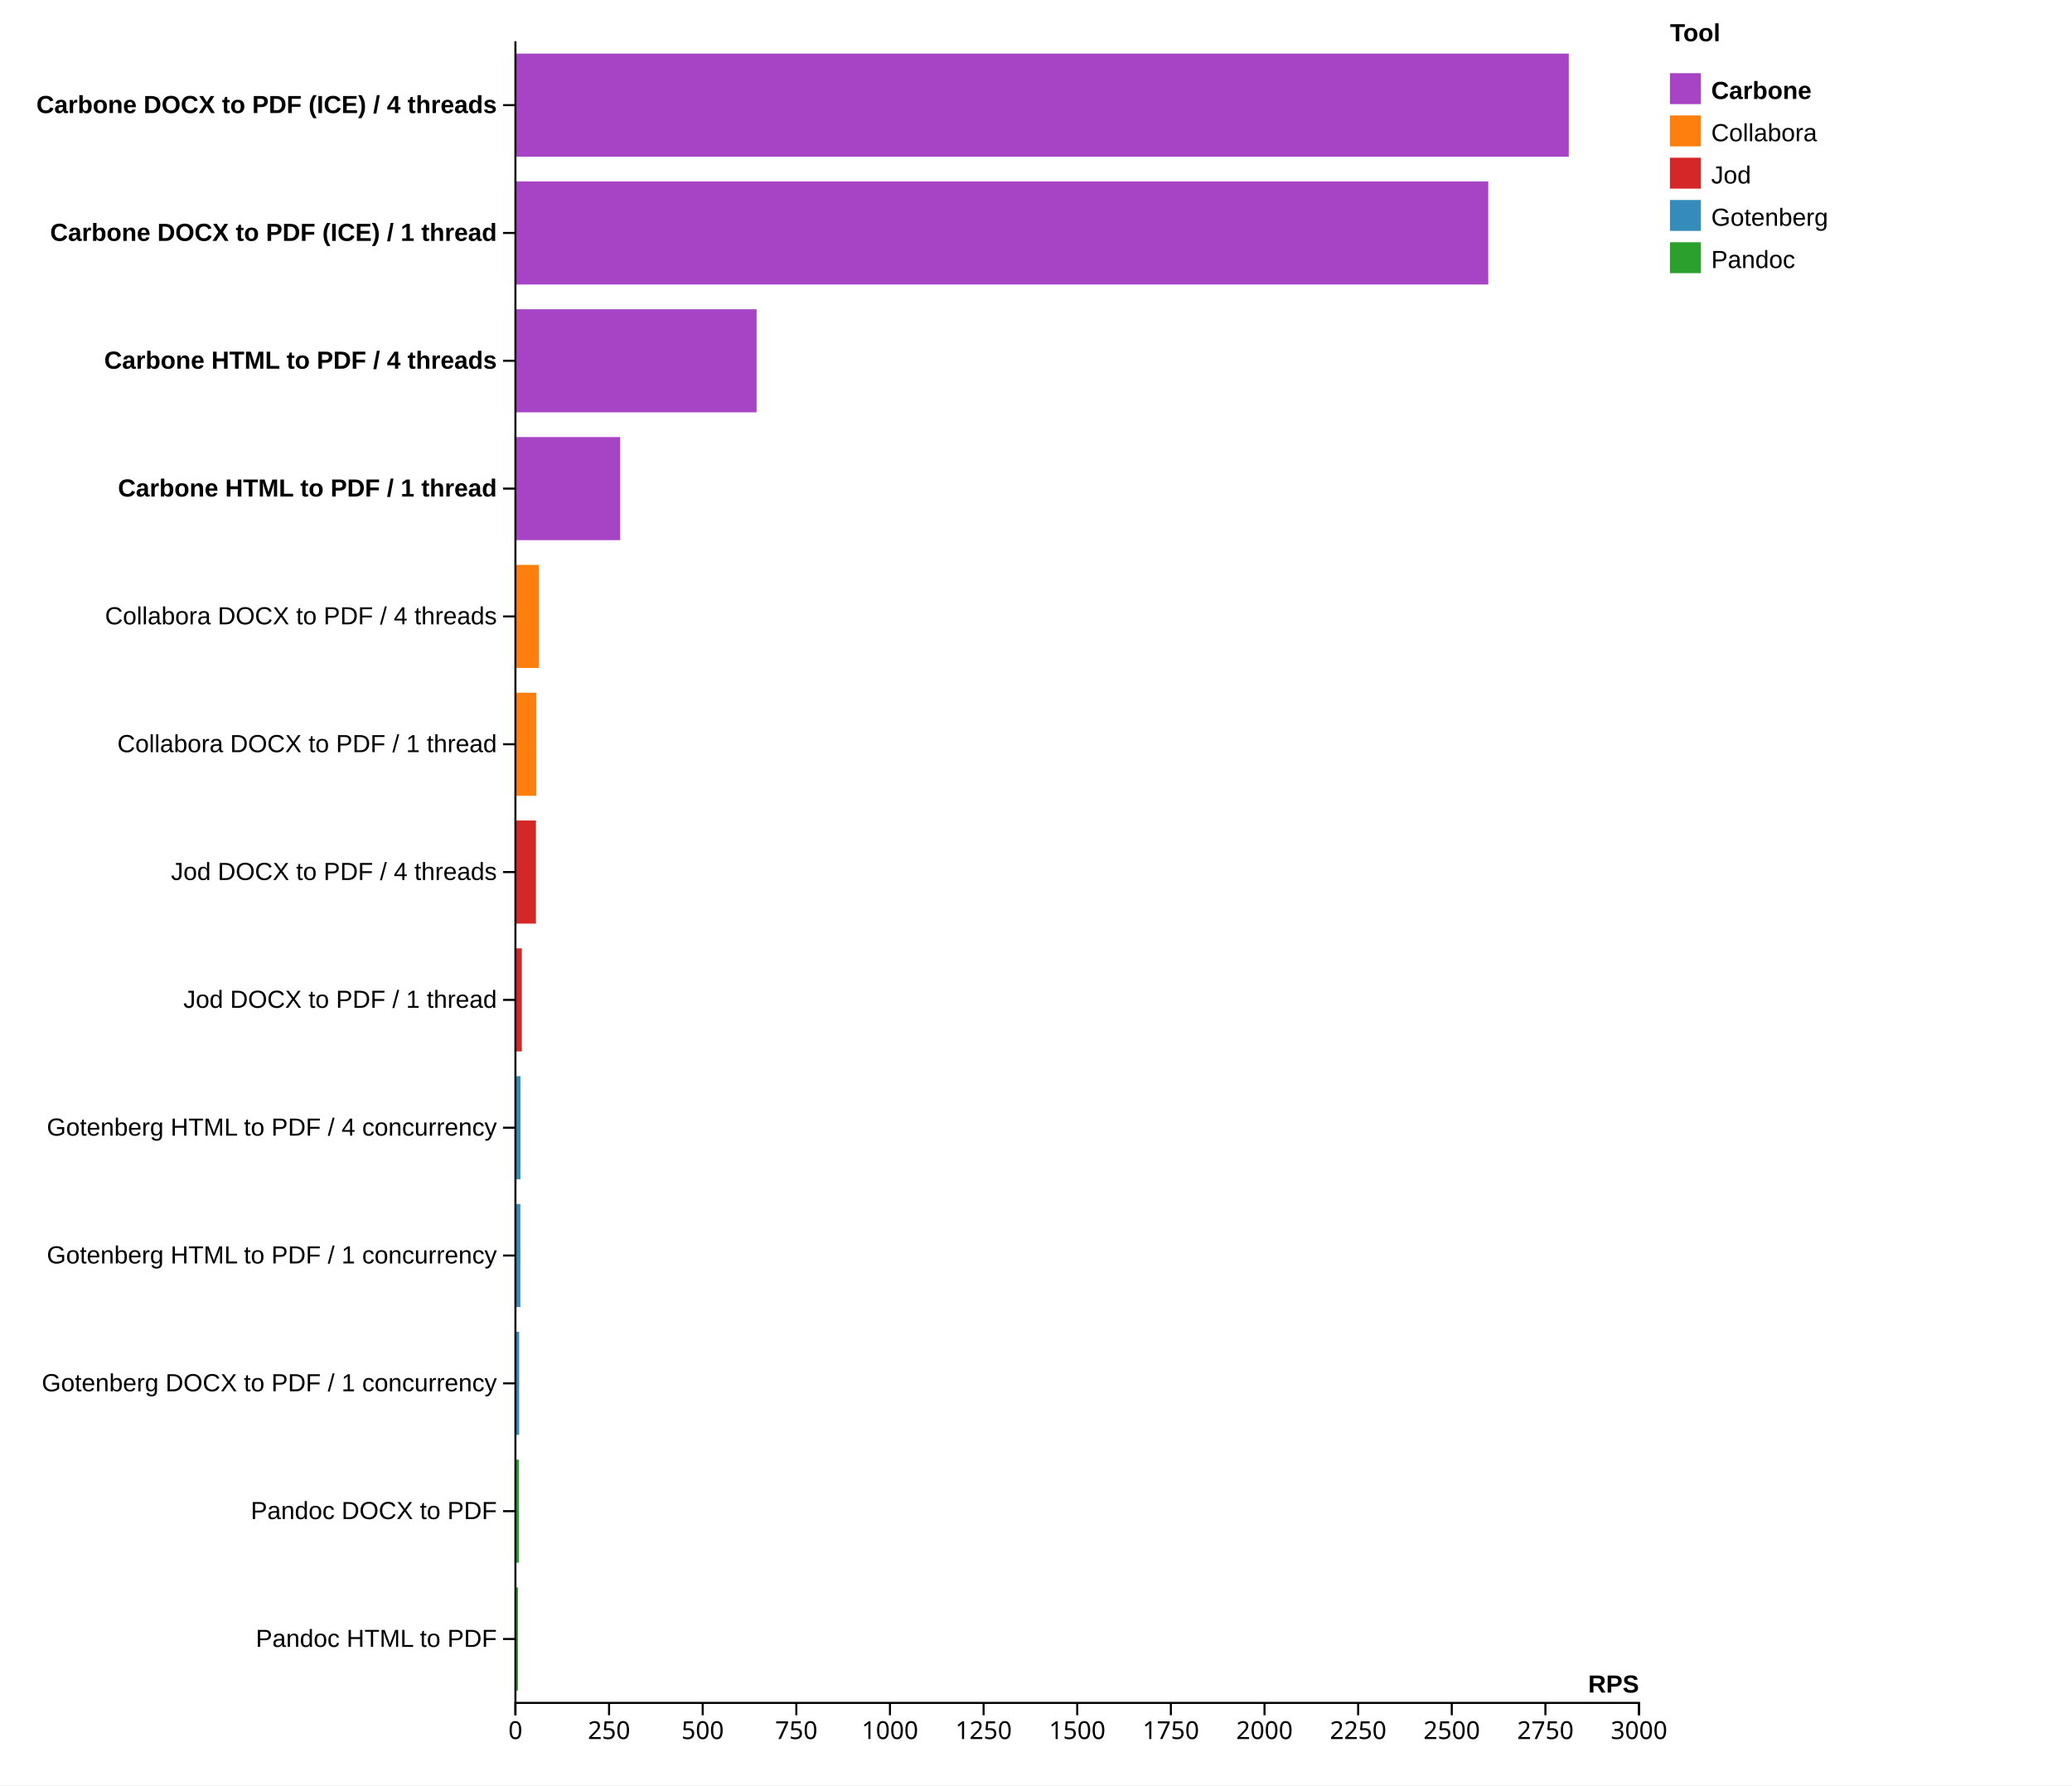
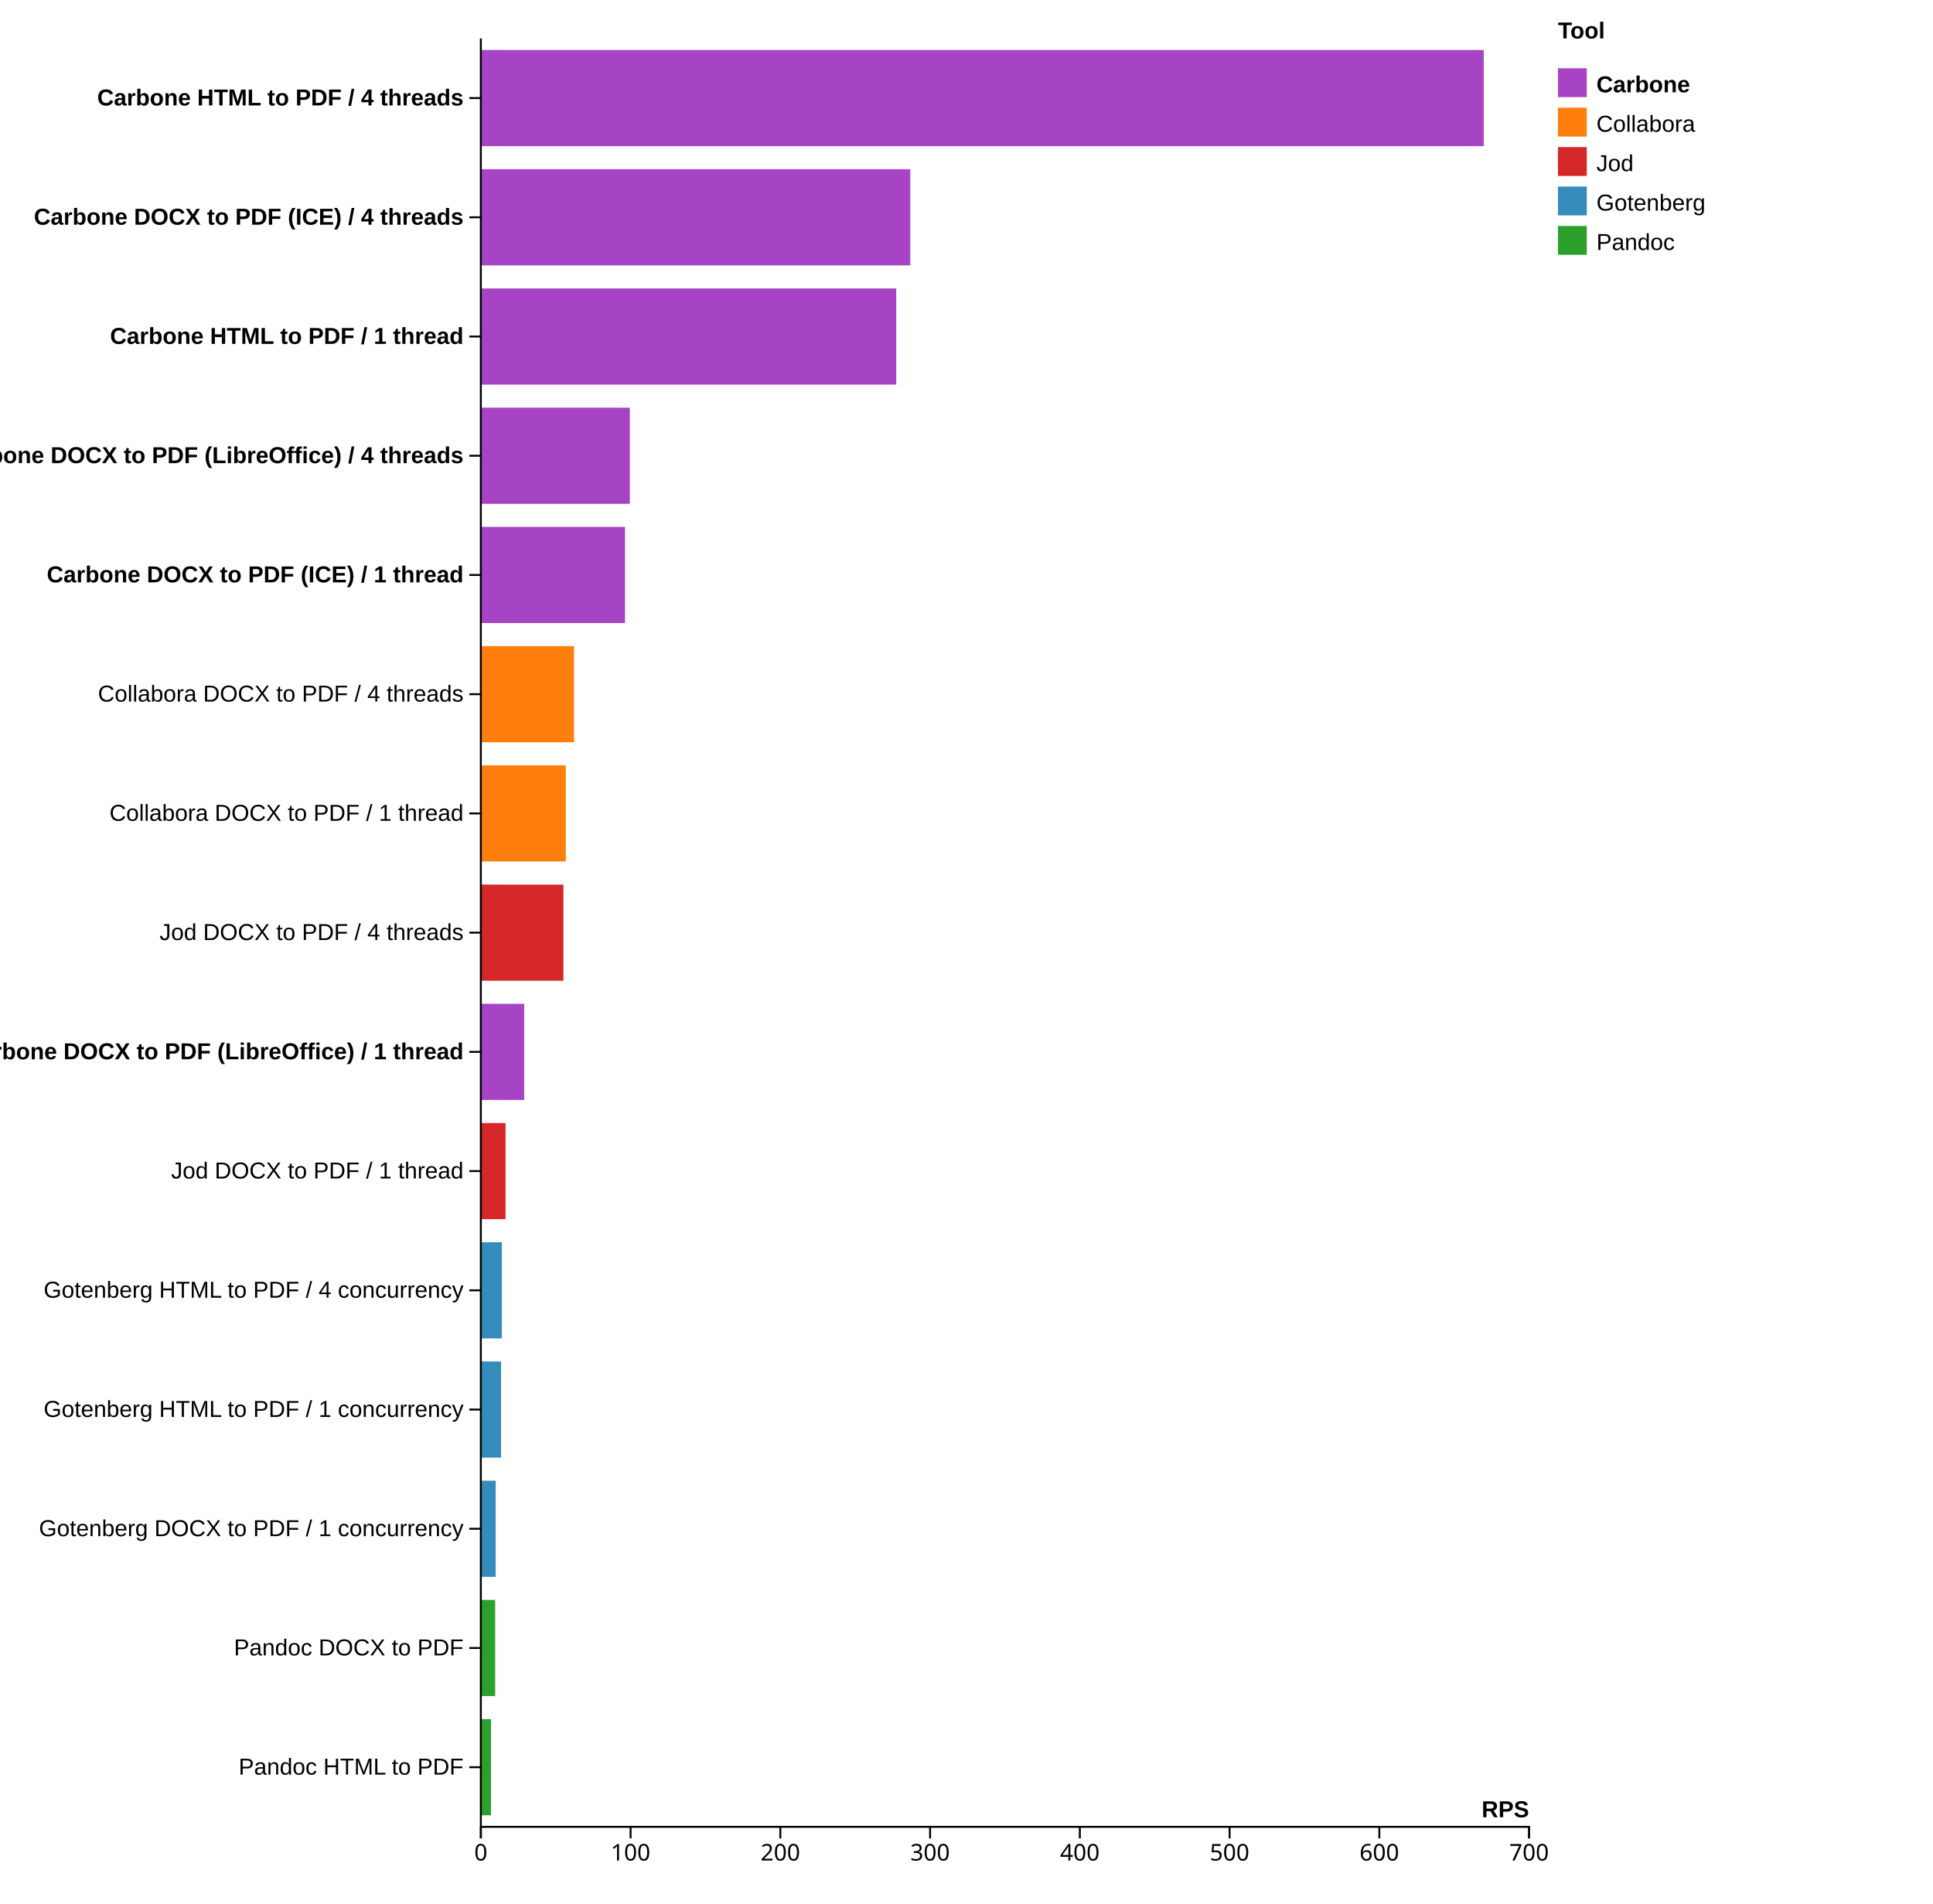
- <svg xmlns="http://www.w3.org/2000/svg" width="1005" height="866">
-   <rect width="1005" height="866" x="0" y="0" fill="#FFFFFF" id="background" />
+ <svg xmlns="http://www.w3.org/2000/svg" width="1005" height="990">
+   <rect width="1005" height="990" x="0" y="0" fill="#FFFFFF" id="background" />
  <g id="viz">
    <g transform="translate(250,20)">
      <g class="bars">
-         <rect id="bar - Carbone DOCX to PDF (ICE) / 4 threads" x="0" y="6" height="50" width="510.918" fill="#A644C5" />
-         <rect id="bar - Carbone DOCX to PDF (ICE) / 1 thread" x="0" y="68" height="50" width="471.861" fill="#A644C5" />
-         <rect id="bar - Carbone HTML to PDF / 4 threads" x="0" y="130" height="50" width="116.974" fill="#A644C5" />
-         <rect id="bar - Carbone HTML to PDF / 1 thread" x="0" y="192" height="50" width="50.822" fill="#A644C5" />
-         <rect id="bar - Collabora DOCX to PDF / 4 threads" x="0" y="254" height="50" width="11.4" fill="#ff7f0e" />
-         <rect id="bar - Collabora DOCX to PDF / 1 thread" x="0" y="316" height="50" width="10.108" fill="#ff7f0e" />
-         <rect id="bar - Jod DOCX to PDF / 4 threads" x="0" y="378" height="50" width="9.941" fill="#d62728" />
-         <rect id="bar - Jod DOCX to PDF / 1 thread" x="0" y="440" height="50" width="3.096" fill="#d62728" />
-         <rect id="bar - Gotenberg HTML to PDF / 4 concurrency" x="0" y="502" height="50" width="2.44" fill="#358BBA" />
-         <rect id="bar - Gotenberg HTML to PDF / 1 concurrency" x="0" y="564" height="50" width="2.405" fill="#358BBA" />
-         <rect id="bar - Gotenberg DOCX to PDF / 1 concurrency" x="0" y="626" height="50" width="1.812" fill="#358BBA" />
-         <rect id="bar - Pandoc DOCX to PDF" x="0" y="688" height="50" width="1.718" fill="#2ca02c" />
-         <rect id="bar - Pandoc HTML to PDF" x="0" y="750" height="50" width="1.234" fill="#2ca02c" />
+         <rect id="bar - Carbone HTML to PDF / 4 threads" x="0" y="6" height="50" width="521.428" fill="#A644C5" />
+         <rect id="bar - Carbone DOCX to PDF (ICE) / 4 threads" x="0" y="68" height="50" width="223.273" fill="#A644C5" />
+         <rect id="bar - Carbone HTML to PDF / 1 thread" x="0" y="130" height="50" width="215.971" fill="#A644C5" />
+         <rect id="bar - Carbone DOCX to PDF (LibreOffice) / 4 threads" x="0" y="192" height="50" width="77.468" fill="#A644C5" />
+         <rect id="bar - Carbone DOCX to PDF (ICE) / 1 thread" x="0" y="254" height="50" width="74.942" fill="#A644C5" />
+         <rect id="bar - Collabora DOCX to PDF / 4 threads" x="0" y="316" height="50" width="48.444" fill="#ff7f0e" />
+         <rect id="bar - Collabora DOCX to PDF / 1 thread" x="0" y="378" height="50" width="44.178" fill="#ff7f0e" />
+         <rect id="bar - Jod DOCX to PDF / 4 threads" x="0" y="440" height="50" width="42.926" fill="#d62728" />
+         <rect id="bar - Carbone DOCX to PDF (LibreOffice) / 1 thread" x="0" y="502" height="50" width="22.546" fill="#A644C5" />
+         <rect id="bar - Jod DOCX to PDF / 1 thread" x="0" y="564" height="50" width="12.848" fill="#d62728" />
+         <rect id="bar - Gotenberg HTML to PDF / 4 concurrency" x="0" y="626" height="50" width="10.927" fill="#358BBA" />
+         <rect id="bar - Gotenberg HTML to PDF / 1 concurrency" x="0" y="688" height="50" width="10.511" fill="#358BBA" />
+         <rect id="bar - Gotenberg DOCX to PDF / 1 concurrency" x="0" y="750" height="50" width="7.718" fill="#358BBA" />
+         <rect id="bar - Pandoc DOCX to PDF" x="0" y="812" height="50" width="7.447" fill="#2ca02c" />
+         <rect id="bar - Pandoc HTML to PDF" x="0" y="874" height="50" width="5.29" fill="#2ca02c" />
      </g>
-       <g id="xAxis" transform="translate(0,806)" fill="none" font-size="12" font-family="sans-serif" text-anchor="middle">
+       <g id="xAxis" transform="translate(0,930)" fill="none" font-size="12" font-family="sans-serif" text-anchor="middle">
        <path class="domain" stroke="currentColor" d="M0,6V0H545V6" />
        <g class="tick" opacity="1" transform="translate(0,0)">
          <line stroke="currentColor" y2="6" />
          <text fill="currentColor" y="9" dy="0.71em">0</text>
        </g>
-         <g class="tick" opacity="1" transform="translate(45.41667,0)">
+         <g class="tick" opacity="1" transform="translate(77.85714,0)">
          <line stroke="currentColor" y2="6" />
-           <text fill="currentColor" y="9" dy="0.71em">250</text>
+           <text fill="currentColor" y="9" dy="0.71em">100</text>
        </g>
-         <g class="tick" opacity="1" transform="translate(90.83333,0)">
+         <g class="tick" opacity="1" transform="translate(155.7143,0)">
+           <line stroke="currentColor" y2="6" />
+           <text fill="currentColor" y="9" dy="0.71em">200</text>
+         </g>
+         <g class="tick" opacity="1" transform="translate(233.5714,0)">
+           <line stroke="currentColor" y2="6" />
+           <text fill="currentColor" y="9" dy="0.71em">300</text>
+         </g>
+         <g class="tick" opacity="1" transform="translate(311.4286,0)">
+           <line stroke="currentColor" y2="6" />
+           <text fill="currentColor" y="9" dy="0.71em">400</text>
+         </g>
+         <g class="tick" opacity="1" transform="translate(389.2857,0)">
          <line stroke="currentColor" y2="6" />
          <text fill="currentColor" y="9" dy="0.71em">500</text>
        </g>
-         <g class="tick" opacity="1" transform="translate(136.25,0)">
+         <g class="tick" opacity="1" transform="translate(467.1429,0)">
          <line stroke="currentColor" y2="6" />
-           <text fill="currentColor" y="9" dy="0.71em">750</text>
-         </g>
-         <g class="tick" opacity="1" transform="translate(181.6667,0)">
-           <line stroke="currentColor" y2="6" />
-           <text fill="currentColor" y="9" dy="0.71em">1000</text>
-         </g>
-         <g class="tick" opacity="1" transform="translate(227.0833,0)">
-           <line stroke="currentColor" y2="6" />
-           <text fill="currentColor" y="9" dy="0.71em">1250</text>
-         </g>
-         <g class="tick" opacity="1" transform="translate(272.5,0)">
-           <line stroke="currentColor" y2="6" />
-           <text fill="currentColor" y="9" dy="0.71em">1500</text>
-         </g>
-         <g class="tick" opacity="1" transform="translate(317.9167,0)">
-           <line stroke="currentColor" y2="6" />
-           <text fill="currentColor" y="9" dy="0.71em">1750</text>
-         </g>
-         <g class="tick" opacity="1" transform="translate(363.3333,0)">
-           <line stroke="currentColor" y2="6" />
-           <text fill="currentColor" y="9" dy="0.71em">2000</text>
-         </g>
-         <g class="tick" opacity="1" transform="translate(408.75,0)">
-           <line stroke="currentColor" y2="6" />
-           <text fill="currentColor" y="9" dy="0.71em">2250</text>
-         </g>
-         <g class="tick" opacity="1" transform="translate(454.1667,0)">
-           <line stroke="currentColor" y2="6" />
-           <text fill="currentColor" y="9" dy="0.71em">2500</text>
-         </g>
-         <g class="tick" opacity="1" transform="translate(499.5833,0)">
-           <line stroke="currentColor" y2="6" />
-           <text fill="currentColor" y="9" dy="0.71em">2750</text>
+           <text fill="currentColor" y="9" dy="0.71em">600</text>
        </g>
        <g class="tick" opacity="1" transform="translate(545,0)">
          <line stroke="currentColor" y2="6" />
-           <text fill="currentColor" y="9" dy="0.71em">3000</text>
+           <text fill="currentColor" y="9" dy="0.71em">700</text>
        </g>
        <text font-family="Arial, sans-serif" font-size="12" x="545" dy="-5" fill="black" font-weight="bold" text-anchor="end">RPS</text>
      </g>
      <g id="yAxis" fill="none" font-size="10" font-family="sans-serif" text-anchor="end">
-         <path class="domain" stroke="currentColor" d="M0,0V806" />
+         <path class="domain" stroke="currentColor" d="M0,0V930" />
        <g class="tick" opacity="1" transform="translate(0,31)">
+           <line stroke="currentColor" x2="-6" />
+           <text fill="currentColor" x="-9" dy="0.32em" style="font-family: Arial, sans-serif; font-size: 12px; font-weight: bold;">Carbone HTML to PDF / 4 threads</text>
+         </g>
+         <g class="tick" opacity="1" transform="translate(0,93)">
          <line stroke="currentColor" x2="-6" />
          <text fill="currentColor" x="-9" dy="0.32em" style="font-family: Arial, sans-serif; font-size: 12px; font-weight: bold;">Carbone DOCX to PDF (ICE) / 4 threads</text>
        </g>
-         <g class="tick" opacity="1" transform="translate(0,93)">
+         <g class="tick" opacity="1" transform="translate(0,155)">
+           <line stroke="currentColor" x2="-6" />
+           <text fill="currentColor" x="-9" dy="0.32em" style="font-family: Arial, sans-serif; font-size: 12px; font-weight: bold;">Carbone HTML to PDF / 1 thread</text>
+         </g>
+         <g class="tick" opacity="1" transform="translate(0,217)">
+           <line stroke="currentColor" x2="-6" />
+           <text fill="currentColor" x="-9" dy="0.32em" style="font-family: Arial, sans-serif; font-size: 12px; font-weight: bold;">Carbone DOCX to PDF (LibreOffice) / 4 threads</text>
+         </g>
+         <g class="tick" opacity="1" transform="translate(0,279)">
          <line stroke="currentColor" x2="-6" />
          <text fill="currentColor" x="-9" dy="0.32em" style="font-family: Arial, sans-serif; font-size: 12px; font-weight: bold;">Carbone DOCX to PDF (ICE) / 1 thread</text>
        </g>
-         <g class="tick" opacity="1" transform="translate(0,155)">
-           <line stroke="currentColor" x2="-6" />
-           <text fill="currentColor" x="-9" dy="0.32em" style="font-family: Arial, sans-serif; font-size: 12px; font-weight: bold;">Carbone HTML to PDF / 4 threads</text>
-         </g>
-         <g class="tick" opacity="1" transform="translate(0,217)">
-           <line stroke="currentColor" x2="-6" />
-           <text fill="currentColor" x="-9" dy="0.32em" style="font-family: Arial, sans-serif; font-size: 12px; font-weight: bold;">Carbone HTML to PDF / 1 thread</text>
-         </g>
-         <g class="tick" opacity="1" transform="translate(0,279)">
+         <g class="tick" opacity="1" transform="translate(0,341)">
          <line stroke="currentColor" x2="-6" />
          <text fill="currentColor" x="-9" dy="0.32em" style="font-family: Arial, sans-serif; font-size: 12px;">Collabora DOCX to PDF / 4 threads</text>
        </g>
-         <g class="tick" opacity="1" transform="translate(0,341)">
+         <g class="tick" opacity="1" transform="translate(0,403)">
          <line stroke="currentColor" x2="-6" />
          <text fill="currentColor" x="-9" dy="0.32em" style="font-family: Arial, sans-serif; font-size: 12px;">Collabora DOCX to PDF / 1 thread</text>
        </g>
-         <g class="tick" opacity="1" transform="translate(0,403)">
+         <g class="tick" opacity="1" transform="translate(0,465)">
          <line stroke="currentColor" x2="-6" />
          <text fill="currentColor" x="-9" dy="0.32em" style="font-family: Arial, sans-serif; font-size: 12px;">Jod DOCX to PDF / 4 threads</text>
        </g>
-         <g class="tick" opacity="1" transform="translate(0,465)">
+         <g class="tick" opacity="1" transform="translate(0,527)">
+           <line stroke="currentColor" x2="-6" />
+           <text fill="currentColor" x="-9" dy="0.32em" style="font-family: Arial, sans-serif; font-size: 12px; font-weight: bold;">Carbone DOCX to PDF (LibreOffice) / 1 thread</text>
+         </g>
+         <g class="tick" opacity="1" transform="translate(0,589)">
          <line stroke="currentColor" x2="-6" />
          <text fill="currentColor" x="-9" dy="0.32em" style="font-family: Arial, sans-serif; font-size: 12px;">Jod DOCX to PDF / 1 thread</text>
        </g>
-         <g class="tick" opacity="1" transform="translate(0,527)">
+         <g class="tick" opacity="1" transform="translate(0,651)">
          <line stroke="currentColor" x2="-6" />
          <text fill="currentColor" x="-9" dy="0.32em" style="font-family: Arial, sans-serif; font-size: 12px;">Gotenberg HTML to PDF / 4 concurrency</text>
        </g>
-         <g class="tick" opacity="1" transform="translate(0,589)">
+         <g class="tick" opacity="1" transform="translate(0,713)">
          <line stroke="currentColor" x2="-6" />
          <text fill="currentColor" x="-9" dy="0.32em" style="font-family: Arial, sans-serif; font-size: 12px;">Gotenberg HTML to PDF / 1 concurrency</text>
        </g>
-         <g class="tick" opacity="1" transform="translate(0,651)">
+         <g class="tick" opacity="1" transform="translate(0,775)">
          <line stroke="currentColor" x2="-6" />
          <text fill="currentColor" x="-9" dy="0.32em" style="font-family: Arial, sans-serif; font-size: 12px;">Gotenberg DOCX to PDF / 1 concurrency</text>
        </g>
-         <g class="tick" opacity="1" transform="translate(0,713)">
+         <g class="tick" opacity="1" transform="translate(0,837)">
          <line stroke="currentColor" x2="-6" />
          <text fill="currentColor" x="-9" dy="0.32em" style="font-family: Arial, sans-serif; font-size: 12px;">Pandoc DOCX to PDF</text>
        </g>
-         <g class="tick" opacity="1" transform="translate(0,775)">
+         <g class="tick" opacity="1" transform="translate(0,899)">
          <line stroke="currentColor" x2="-6" />
          <text fill="currentColor" x="-9" dy="0.32em" style="font-family: Arial, sans-serif; font-size: 12px;">Pandoc HTML to PDF</text>
        </g>
      </g>
    </g>
  </g>
  <g id="legend" transform="translate(805,20)">
    <g transform="translate(5,0)">
      <g class="legendColor">
        <g class="legendCells" transform="translate(0,15.5)">
          <g class="cell" transform="translate(0, 0)">
            <rect class="swatch" height="15" width="15" style="fill: #A644C5;" />
            <text class="label" transform="translate( 20, 12.5)" font-family="&quot;Arial&quot;, sans-serif" font-size="12px">
              <tspan x="0" dy="0em" style="font-weight: bold;">Carbone</tspan>
            </text>
          </g>
          <g class="cell" transform="translate(0, 20.5)">
            <rect class="swatch" height="15" width="15" style="fill: #ff7f0e;" />
            <text class="label" transform="translate( 20, 12.5)" font-family="&quot;Arial&quot;, sans-serif" font-size="12px">
              <tspan x="0" dy="0em" style="">Collabora</tspan>
            </text>
          </g>
          <g class="cell" transform="translate(0, 41)">
            <rect class="swatch" height="15" width="15" style="fill: #d62728;" />
            <text class="label" transform="translate( 20, 12.5)" font-family="&quot;Arial&quot;, sans-serif" font-size="12px">
              <tspan x="0" dy="0em" style="">Jod</tspan>
            </text>
          </g>
          <g class="cell" transform="translate(0, 61.5)">
            <rect class="swatch" height="15" width="15" style="fill: #358BBA;" />
            <text class="label" transform="translate( 20, 12.5)" font-family="&quot;Arial&quot;, sans-serif" font-size="12px">
              <tspan x="0" dy="0em" style="">Gotenberg</tspan>
            </text>
          </g>
          <g class="cell" transform="translate(0, 82)">
            <rect class="swatch" height="15" width="15" style="fill: #2ca02c;" />
            <text class="label" transform="translate( 20, 12.5)" font-family="&quot;Arial&quot;, sans-serif" font-size="12px">
              <tspan x="0" dy="0em" style="">Pandoc</tspan>
            </text>
          </g>
        </g>
        <text class="legendTitle" font-family="&quot;Arial&quot;, sans-serif" font-size="12px" font-weight="bold">
          <tspan x="0" dy="0em">Tool</tspan>
        </text>
      </g>
    </g>
  </g>
</svg>
